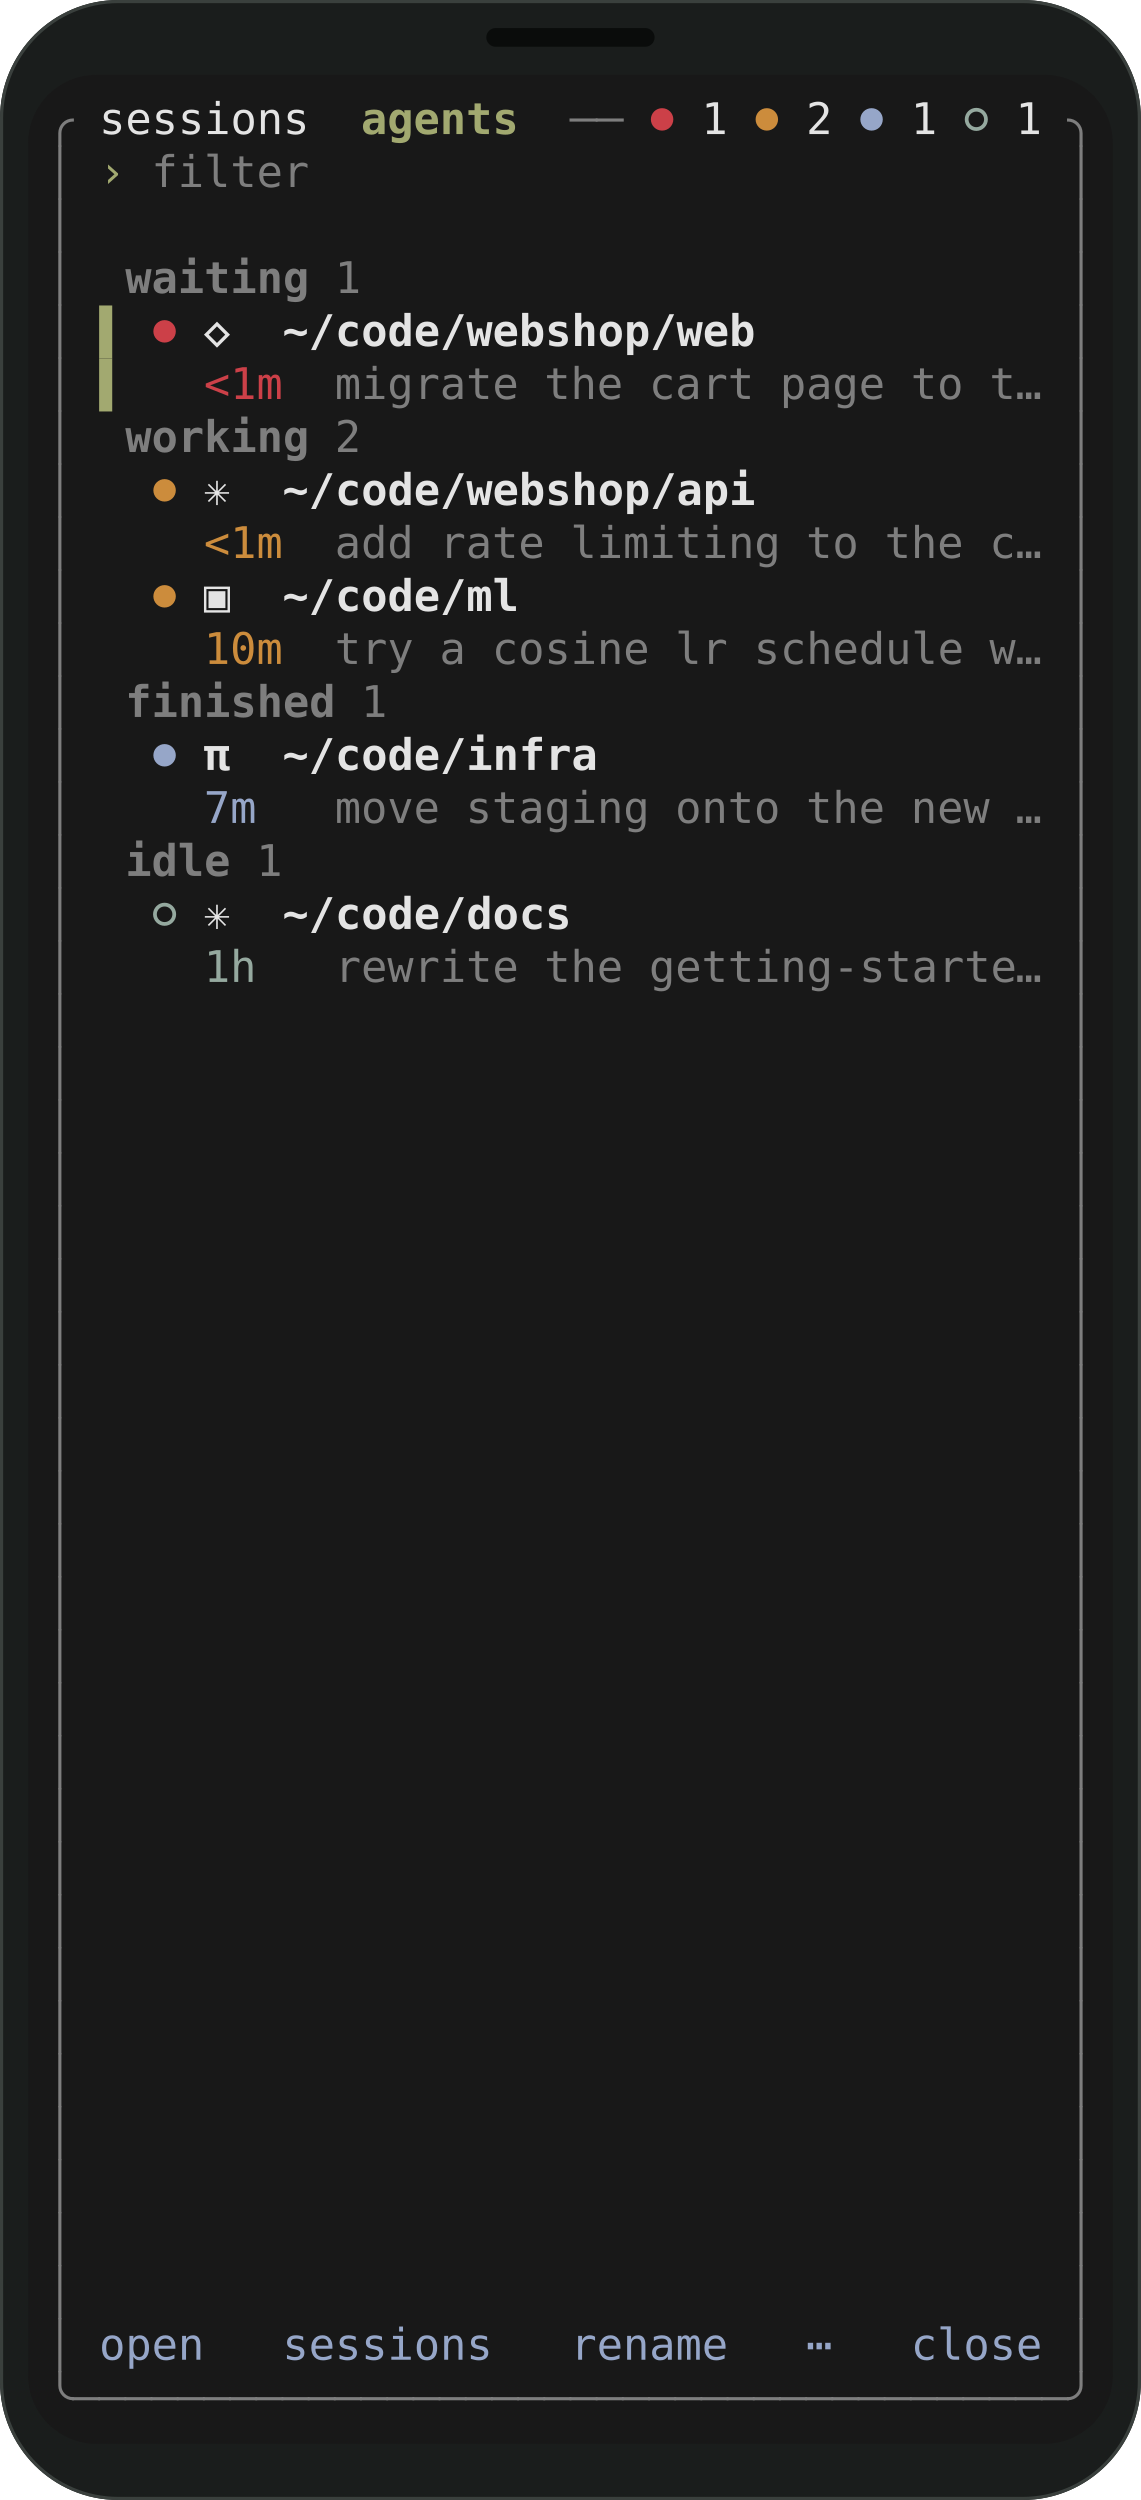
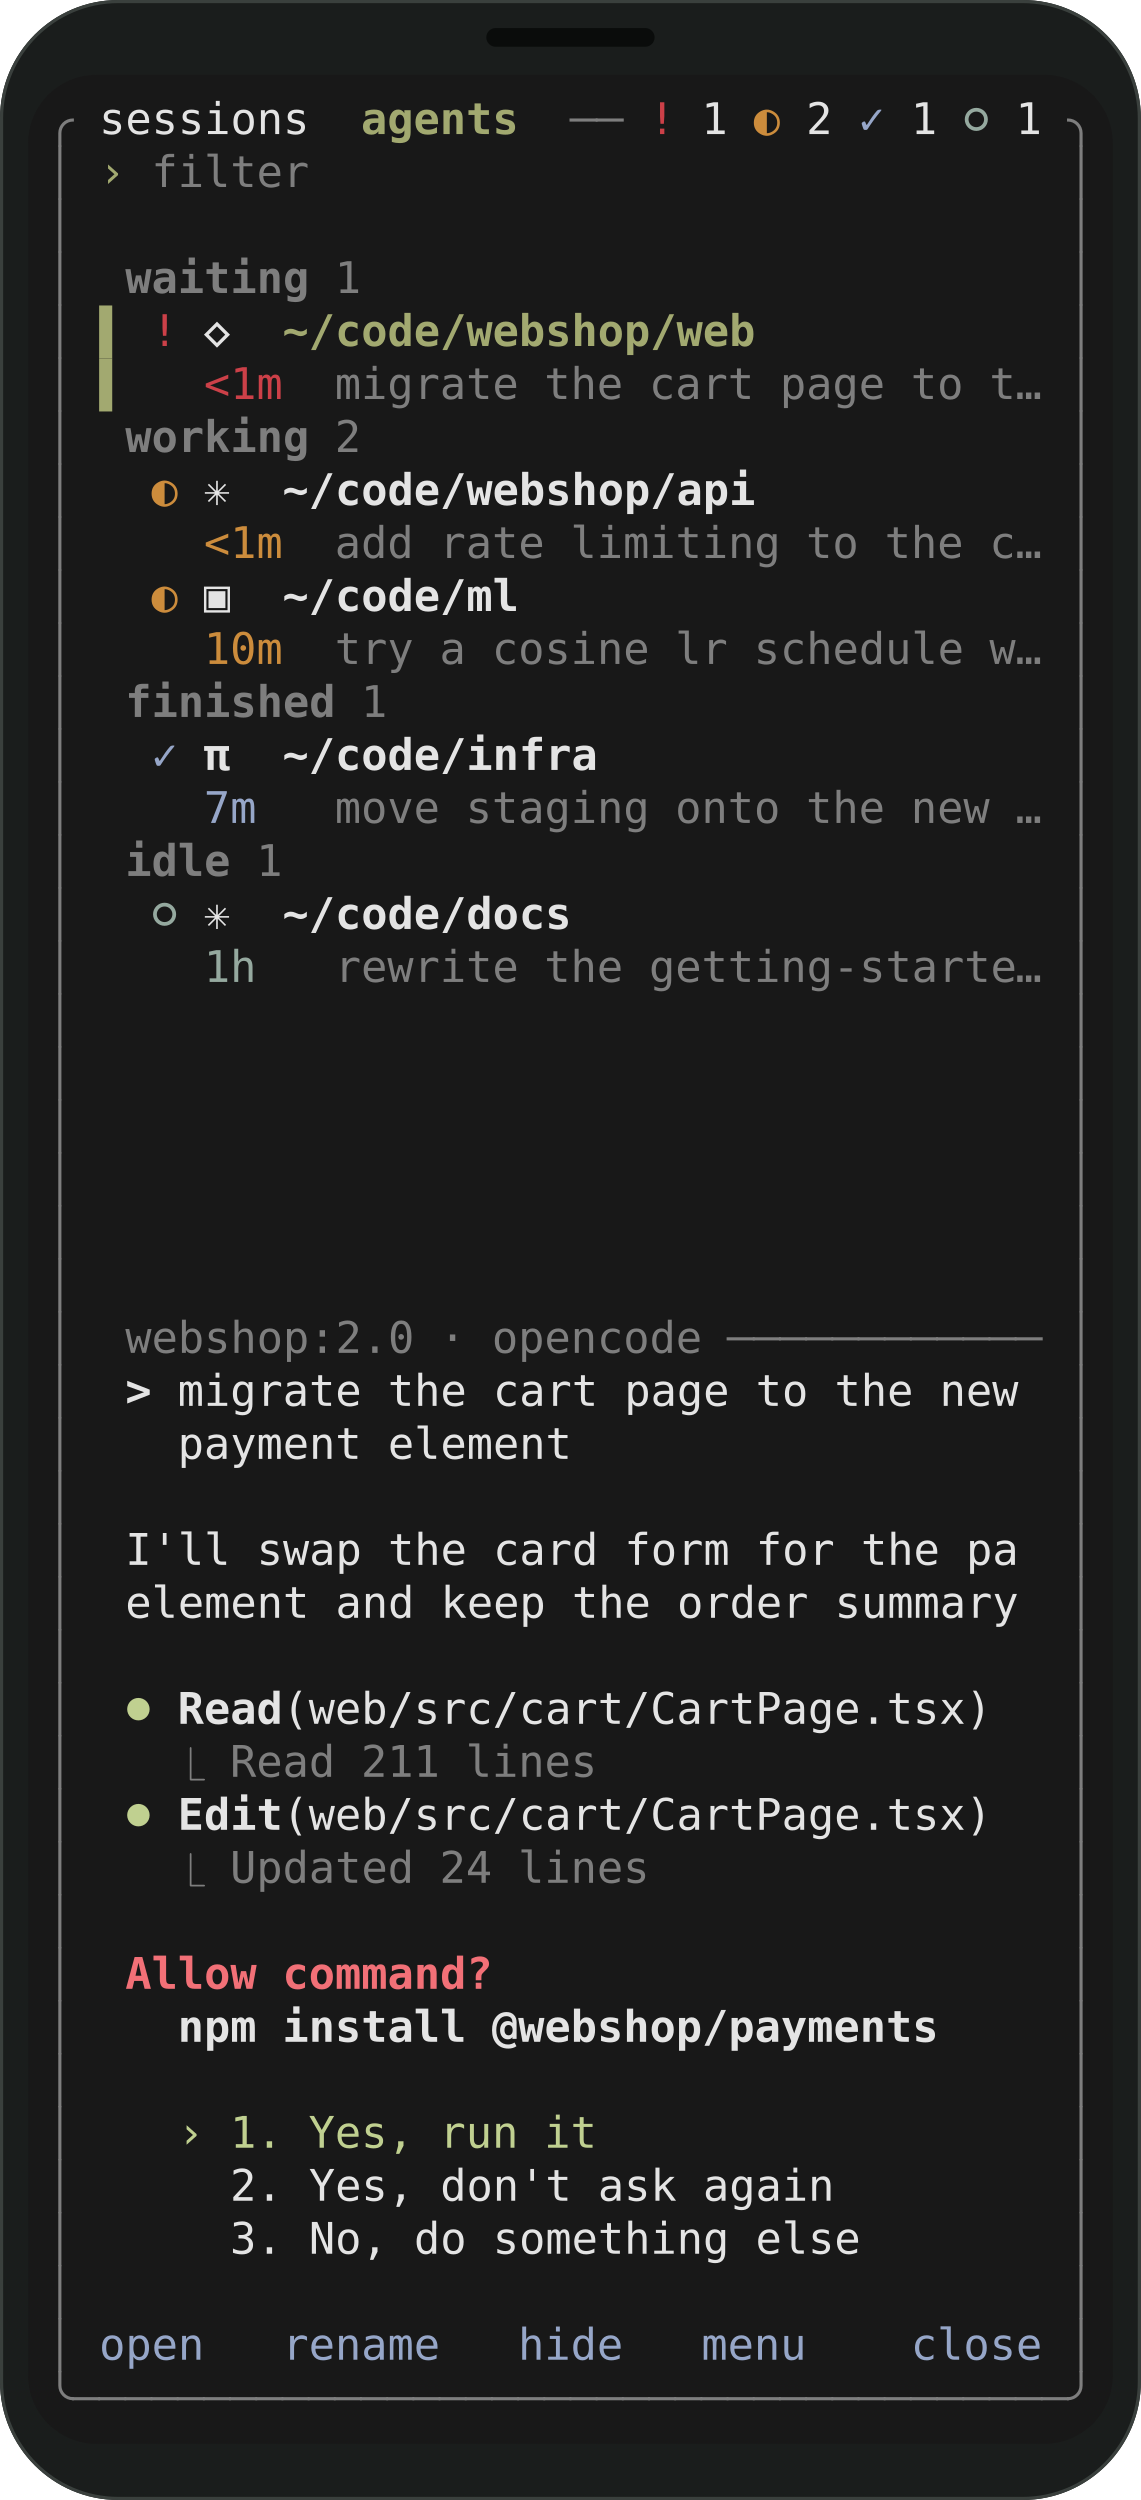
<svg xmlns="http://www.w3.org/2000/svg" role="img" width="366" height="802" viewBox="0 0 366 802" font-family="ui-monospace,SFMono-Regular,&quot;SF Mono&quot;,Menlo,Consolas,&quot;DejaVu Sans Mono&quot;,&quot;Liberation Mono&quot;,monospace" font-size="14" fill="currentColor" class="c3">
-   <style>.c0{color:#181818}.c1{color:#7e7e7e}.c2{color:#a2a970}.c3{color:#e4e4e4}.c4{color:#cc4048}.c5{color:#cc8c3c}.c6{color:#96a6c8}.c7{color:#95a99f}</style>
+   <style>.c0{color:#181818}.c1{color:#7e7e7e}.c2{color:#a2a970}.c3{color:#e4e4e4}.c4{color:#cc4048}.c5{color:#cc8c3c}.c6{color:#96a6c8}.c7{color:#95a99f}.c8{color:#c0d090}.c9{color:#f27077}</style>
  <defs>
    <clipPath id="vp">
      <rect x="9" y="24" width="348" height="760" rx="22" />
    </clipPath>
    <g id="L16">
      <rect class="c0" x="0" y="0" width="8.4" height="17.4" />
      <rect class="c0" x="8.4" y="0" width="8.4" height="17.4" />
      <rect class="c0" x="16.8" y="0" width="8.4" height="17.4" />
      <rect class="c0" x="25.2" y="0" width="8.4" height="17.4" />
      <rect class="c0" x="33.6" y="0" width="50.4" height="17.4" />
      <rect class="c0" x="84" y="0" width="243.6" height="17.4" />
      <rect class="c0" x="327.6" y="0" width="8.4" height="17.4" />
      <g class="c1">
        <path fill="none" stroke="currentColor" d="M4.2 -0.3V17.3" />
      </g>
      <g class="c2">
        <text x="21" y="13" text-anchor="middle">›</text>
      </g>
      <g class="c1">
        <text x="33.6" y="13" textLength="50.4" lengthAdjust="spacingAndGlyphs">filter</text>
      </g>
      <g class="c1">
        <path fill="none" stroke="currentColor" d="M331.8 -0.3V17.3" />
      </g>
    </g>
    <g id="L17">
      <rect class="c0" x="0" y="0" width="8.4" height="17.4" />
      <rect class="c0" x="8.4" y="0" width="319.2" height="17.4" />
      <rect class="c0" x="327.6" y="0" width="8.4" height="17.4" />
      <g class="c1">
        <path fill="none" stroke="currentColor" d="M4.2 -0.3V17.3" />
      </g>
      <g class="c1">
        <path fill="none" stroke="currentColor" d="M331.8 -0.3V17.3" />
      </g>
    </g>
-     <g id="L35">
+     <g id="L48">
      <rect class="c0" x="0" y="0" width="336" height="17.4" />
      <g class="c1">
        <path fill="none" stroke="currentColor" d="M4.2 -0.3V4.3A4.2 4.2 0 0 0 8.4 8.5H8.7" />
        <path fill="none" stroke="currentColor" d="M8.1 8.5H17.1" />
        <path fill="none" stroke="currentColor" d="M16.5 8.5H25.5" />
        <path fill="none" stroke="currentColor" d="M24.9 8.5H33.9" />
        <path fill="none" stroke="currentColor" d="M33.3 8.5H42.3" />
        <path fill="none" stroke="currentColor" d="M41.7 8.5H50.7" />
        <path fill="none" stroke="currentColor" d="M50.1 8.5H59.1" />
        <path fill="none" stroke="currentColor" d="M58.5 8.5H67.5" />
        <path fill="none" stroke="currentColor" d="M66.9 8.5H75.9" />
        <path fill="none" stroke="currentColor" d="M75.3 8.5H84.3" />
        <path fill="none" stroke="currentColor" d="M83.7 8.5H92.7" />
        <path fill="none" stroke="currentColor" d="M92.1 8.5H101.1" />
        <path fill="none" stroke="currentColor" d="M100.5 8.5H109.5" />
        <path fill="none" stroke="currentColor" d="M108.9 8.5H117.9" />
        <path fill="none" stroke="currentColor" d="M117.3 8.5H126.3" />
        <path fill="none" stroke="currentColor" d="M125.7 8.5H134.7" />
        <path fill="none" stroke="currentColor" d="M134.1 8.5H143.1" />
        <path fill="none" stroke="currentColor" d="M142.5 8.5H151.5" />
        <path fill="none" stroke="currentColor" d="M150.9 8.5H159.9" />
        <path fill="none" stroke="currentColor" d="M159.3 8.5H168.3" />
        <path fill="none" stroke="currentColor" d="M167.7 8.5H176.7" />
        <path fill="none" stroke="currentColor" d="M176.1 8.5H185.1" />
        <path fill="none" stroke="currentColor" d="M184.5 8.5H193.5" />
        <path fill="none" stroke="currentColor" d="M192.9 8.5H201.9" />
        <path fill="none" stroke="currentColor" d="M201.3 8.5H210.3" />
        <path fill="none" stroke="currentColor" d="M209.7 8.5H218.7" />
        <path fill="none" stroke="currentColor" d="M218.1 8.5H227.1" />
        <path fill="none" stroke="currentColor" d="M226.5 8.5H235.5" />
        <path fill="none" stroke="currentColor" d="M234.9 8.5H243.9" />
        <path fill="none" stroke="currentColor" d="M243.3 8.5H252.3" />
        <path fill="none" stroke="currentColor" d="M251.7 8.5H260.7" />
        <path fill="none" stroke="currentColor" d="M260.1 8.5H269.1" />
        <path fill="none" stroke="currentColor" d="M268.5 8.5H277.5" />
        <path fill="none" stroke="currentColor" d="M276.9 8.5H285.9" />
        <path fill="none" stroke="currentColor" d="M285.3 8.5H294.3" />
        <path fill="none" stroke="currentColor" d="M293.7 8.5H302.7" />
        <path fill="none" stroke="currentColor" d="M302.1 8.5H311.1" />
        <path fill="none" stroke="currentColor" d="M310.5 8.5H319.5" />
        <path fill="none" stroke="currentColor" d="M318.9 8.5H327.9" />
        <path fill="none" stroke="currentColor" d="M331.8 -0.3V4.3A4.2 4.2 0 0 1 327.6 8.5H327.3" />
      </g>
    </g>
-     <g id="L36">
+     <g id="L49">
      <rect class="c0" x="0" y="0" width="8.4" height="17.4" />
      <rect class="c0" x="8.4" y="0" width="92.4" height="17.4" />
      <rect class="c0" x="100.8" y="0" width="50.4" height="17.4" />
      <rect class="c0" x="151.2" y="0" width="16.8" height="17.4" />
      <rect class="c0" x="168" y="0" width="16.8" height="17.4" />
      <rect class="c0" x="184.8" y="0" width="8.4" height="17.4" />
      <rect class="c0" x="193.2" y="0" width="8.4" height="17.4" />
      <rect class="c0" x="201.6" y="0" width="25.2" height="17.4" />
      <rect class="c0" x="226.8" y="0" width="8.4" height="17.4" />
      <rect class="c0" x="235.2" y="0" width="25.2" height="17.4" />
      <rect class="c0" x="260.4" y="0" width="8.4" height="17.4" />
      <rect class="c0" x="268.8" y="0" width="25.2" height="17.4" />
      <rect class="c0" x="294" y="0" width="8.4" height="17.4" />
      <rect class="c0" x="302.4" y="0" width="25.2" height="17.4" />
      <rect class="c0" x="327.6" y="0" width="8.4" height="17.4" />
      <g class="c1">
        <path fill="none" stroke="currentColor" d="M4.2 17.3V12.7A4.2 4.2 0 0 1 8.4 8.5H8.7" />
      </g>
      <g class="c3">
        <text x="16.8" y="13" textLength="67.2" lengthAdjust="spacingAndGlyphs">sessions</text>
      </g>
      <g class="c2" font-weight="700">
        <text x="100.8" y="13" textLength="50.4" lengthAdjust="spacingAndGlyphs">agents</text>
      </g>
      <g class="c1">
        <path fill="none" stroke="currentColor" d="M167.7 8.5H176.7" />
        <path fill="none" stroke="currentColor" d="M176.1 8.5H185.1" />
      </g>
      <g class="c4">
-         <circle cx="197.4" cy="8.3" r="3.6" />
+         <text x="193.2" y="13" textLength="8.4" lengthAdjust="spacingAndGlyphs">!</text>
      </g>
      <g class="c3">
        <text x="210" y="13" textLength="8.4" lengthAdjust="spacingAndGlyphs">1</text>
      </g>
      <g class="c5">
-         <circle cx="231" cy="8.3" r="3.6" />
+         <text x="231" y="13" text-anchor="middle">◐</text>
      </g>
      <g class="c3">
        <text x="243.6" y="13" textLength="8.4" lengthAdjust="spacingAndGlyphs">2</text>
      </g>
      <g class="c6">
-         <circle cx="264.6" cy="8.3" r="3.6" />
+         <text x="264.6" y="13" text-anchor="middle">✓</text>
      </g>
      <g class="c3">
        <text x="277.2" y="13" textLength="8.4" lengthAdjust="spacingAndGlyphs">1</text>
      </g>
      <g class="c7">
        <circle fill="none" stroke="currentColor" cx="298.2" cy="8.3" r="3.1" stroke-width="1.2" />
      </g>
      <g class="c3">
        <text x="310.8" y="13" textLength="8.4" lengthAdjust="spacingAndGlyphs">1</text>
      </g>
      <g class="c1">
        <path fill="none" stroke="currentColor" d="M331.8 17.3V12.7A4.2 4.2 0 0 0 327.6 8.5H327.3" />
      </g>
    </g>
-     <g id="L37">
+     <g id="L50">
      <rect class="c0" x="0" y="0" width="8.4" height="17.4" />
      <rect class="c0" x="8.4" y="0" width="16.8" height="17.4" />
      <rect class="c0" x="25.2" y="0" width="58.8" height="17.4" />
      <rect class="c0" x="84" y="0" width="8.4" height="17.4" />
      <rect class="c0" x="92.4" y="0" width="8.4" height="17.4" />
      <rect class="c0" x="100.8" y="0" width="226.8" height="17.4" />
      <rect class="c0" x="327.6" y="0" width="8.4" height="17.4" />
      <g class="c1">
        <path fill="none" stroke="currentColor" d="M4.2 -0.3V17.3" />
      </g>
      <g class="c1" font-weight="700">
        <text x="25.2" y="13" textLength="58.8" lengthAdjust="spacingAndGlyphs">waiting</text>
      </g>
      <g class="c1">
        <text x="92.4" y="13" textLength="8.4" lengthAdjust="spacingAndGlyphs">1</text>
      </g>
      <g class="c1">
        <path fill="none" stroke="currentColor" d="M331.8 -0.3V17.3" />
      </g>
    </g>
-     <g id="L40">
+     <g id="L53">
      <rect class="c0" x="0" y="0" width="8.4" height="17.4" />
      <rect class="c0" x="8.4" y="0" width="16.8" height="17.4" />
      <rect class="c0" x="25.2" y="0" width="58.8" height="17.4" />
      <rect class="c0" x="84" y="0" width="8.4" height="17.4" />
      <rect class="c0" x="92.4" y="0" width="8.4" height="17.4" />
      <rect class="c0" x="100.8" y="0" width="226.8" height="17.4" />
      <rect class="c0" x="327.6" y="0" width="8.4" height="17.4" />
      <g class="c1">
        <path fill="none" stroke="currentColor" d="M4.2 -0.3V17.3" />
      </g>
      <g class="c1" font-weight="700">
        <text x="25.2" y="13" textLength="58.8" lengthAdjust="spacingAndGlyphs">working</text>
      </g>
      <g class="c1">
        <text x="92.4" y="13" textLength="8.4" lengthAdjust="spacingAndGlyphs">2</text>
      </g>
      <g class="c1">
        <path fill="none" stroke="currentColor" d="M331.8 -0.3V17.3" />
      </g>
    </g>
-     <g id="L43">
+     <g id="L56">
      <rect class="c0" x="0" y="0" width="8.4" height="17.4" />
      <rect class="c0" x="8.4" y="0" width="25.2" height="17.4" />
      <rect class="c0" x="33.6" y="0" width="8.4" height="17.4" />
      <rect class="c0" x="42" y="0" width="8.4" height="17.4" />
      <rect class="c0" x="50.4" y="0" width="8.4" height="17.4" />
      <rect class="c0" x="58.8" y="0" width="16.8" height="17.4" />
      <rect class="c0" x="75.6" y="0" width="75.6" height="17.4" />
      <rect class="c0" x="151.2" y="0" width="176.4" height="17.4" />
      <rect class="c0" x="327.6" y="0" width="8.4" height="17.4" />
      <g class="c1">
        <path fill="none" stroke="currentColor" d="M4.2 -0.3V17.3" />
      </g>
      <g class="c5">
-         <circle cx="37.8" cy="8.3" r="3.6" />
+         <text x="37.8" y="13" text-anchor="middle">◐</text>
      </g>
      <g class="c3" font-weight="700">
        <text x="54.6" y="13" text-anchor="middle">▣</text>
      </g>
      <g class="c3" font-weight="700">
        <text x="75.6" y="13" textLength="75.6" lengthAdjust="spacingAndGlyphs">~/code/ml</text>
      </g>
      <g class="c1">
        <path fill="none" stroke="currentColor" d="M331.8 -0.3V17.3" />
      </g>
    </g>
-     <g id="L44">
+     <g id="L57">
      <rect class="c0" x="0" y="0" width="8.4" height="17.4" />
      <rect class="c0" x="8.4" y="0" width="42" height="17.4" />
      <rect class="c0" x="50.4" y="0" width="25.2" height="17.4" />
      <rect class="c0" x="75.6" y="0" width="16.8" height="17.4" />
      <rect class="c0" x="92.4" y="0" width="25.2" height="17.4" />
      <rect class="c0" x="117.6" y="0" width="8.4" height="17.4" />
      <rect class="c0" x="126" y="0" width="8.4" height="17.4" />
      <rect class="c0" x="134.4" y="0" width="8.4" height="17.4" />
      <rect class="c0" x="142.8" y="0" width="50.4" height="17.4" />
      <rect class="c0" x="193.2" y="0" width="8.4" height="17.4" />
      <rect class="c0" x="201.6" y="0" width="16.8" height="17.4" />
      <rect class="c0" x="218.4" y="0" width="8.4" height="17.4" />
      <rect class="c0" x="226.8" y="0" width="67.2" height="17.4" />
      <rect class="c0" x="294" y="0" width="8.4" height="17.4" />
      <rect class="c0" x="302.4" y="0" width="16.8" height="17.4" />
      <rect class="c0" x="319.2" y="0" width="8.4" height="17.4" />
      <rect class="c0" x="327.6" y="0" width="8.4" height="17.4" />
      <g class="c1">
        <path fill="none" stroke="currentColor" d="M4.2 -0.3V17.3" />
      </g>
      <g class="c5">
        <text x="50.4" y="13" textLength="25.2" lengthAdjust="spacingAndGlyphs">10m</text>
      </g>
      <g class="c1">
        <text x="92.4" y="13" textLength="25.2" lengthAdjust="spacingAndGlyphs">try</text>
      </g>
      <g class="c1">
        <text x="126" y="13" textLength="8.4" lengthAdjust="spacingAndGlyphs">a</text>
      </g>
      <g class="c1">
        <text x="142.8" y="13" textLength="50.4" lengthAdjust="spacingAndGlyphs">cosine</text>
      </g>
      <g class="c1">
        <text x="201.6" y="13" textLength="16.8" lengthAdjust="spacingAndGlyphs">lr</text>
      </g>
      <g class="c1">
        <text x="226.8" y="13" textLength="67.2" lengthAdjust="spacingAndGlyphs">schedule</text>
      </g>
      <g class="c1">
        <text x="302.4" y="13" textLength="8.4" lengthAdjust="spacingAndGlyphs">w</text>
        <text x="315" y="13" text-anchor="middle">…</text>
      </g>
      <g class="c1">
        <path fill="none" stroke="currentColor" d="M331.8 -0.3V17.3" />
      </g>
    </g>
-     <g id="L45">
+     <g id="L58">
      <rect class="c0" x="0" y="0" width="8.4" height="17.4" />
      <rect class="c0" x="8.4" y="0" width="16.8" height="17.4" />
      <rect class="c0" x="25.2" y="0" width="67.2" height="17.4" />
      <rect class="c0" x="92.4" y="0" width="8.4" height="17.4" />
      <rect class="c0" x="100.8" y="0" width="8.4" height="17.4" />
      <rect class="c0" x="109.2" y="0" width="218.4" height="17.4" />
      <rect class="c0" x="327.6" y="0" width="8.4" height="17.4" />
      <g class="c1">
        <path fill="none" stroke="currentColor" d="M4.2 -0.3V17.3" />
      </g>
      <g class="c1" font-weight="700">
        <text x="25.2" y="13" textLength="67.2" lengthAdjust="spacingAndGlyphs">finished</text>
      </g>
      <g class="c1">
        <text x="100.8" y="13" textLength="8.4" lengthAdjust="spacingAndGlyphs">1</text>
      </g>
      <g class="c1">
        <path fill="none" stroke="currentColor" d="M331.8 -0.3V17.3" />
      </g>
    </g>
-     <g id="L46">
+     <g id="L59">
      <rect class="c0" x="0" y="0" width="8.4" height="17.4" />
      <rect class="c0" x="8.4" y="0" width="25.2" height="17.4" />
      <rect class="c0" x="33.6" y="0" width="8.4" height="17.4" />
      <rect class="c0" x="42" y="0" width="8.4" height="17.4" />
      <rect class="c0" x="50.4" y="0" width="8.4" height="17.4" />
      <rect class="c0" x="58.8" y="0" width="16.8" height="17.4" />
      <rect class="c0" x="75.6" y="0" width="100.8" height="17.4" />
      <rect class="c0" x="176.4" y="0" width="151.2" height="17.4" />
      <rect class="c0" x="327.6" y="0" width="8.4" height="17.4" />
      <g class="c1">
        <path fill="none" stroke="currentColor" d="M4.2 -0.3V17.3" />
      </g>
      <g class="c6">
-         <circle cx="37.8" cy="8.3" r="3.6" />
+         <text x="37.8" y="13" text-anchor="middle">✓</text>
      </g>
      <g class="c3" font-weight="700">
        <text x="54.6" y="13" text-anchor="middle">π</text>
      </g>
      <g class="c3" font-weight="700">
        <text x="75.6" y="13" textLength="100.8" lengthAdjust="spacingAndGlyphs">~/code/infra</text>
      </g>
      <g class="c1">
        <path fill="none" stroke="currentColor" d="M331.8 -0.3V17.3" />
      </g>
    </g>
-     <g id="L47">
+     <g id="L60">
      <rect class="c0" x="0" y="0" width="8.4" height="17.4" />
      <rect class="c0" x="8.4" y="0" width="42" height="17.4" />
      <rect class="c0" x="50.4" y="0" width="16.8" height="17.4" />
      <rect class="c0" x="67.2" y="0" width="25.2" height="17.4" />
      <rect class="c0" x="92.4" y="0" width="33.6" height="17.4" />
      <rect class="c0" x="126" y="0" width="8.4" height="17.4" />
      <rect class="c0" x="134.4" y="0" width="58.8" height="17.4" />
      <rect class="c0" x="193.2" y="0" width="8.4" height="17.4" />
      <rect class="c0" x="201.6" y="0" width="33.6" height="17.4" />
      <rect class="c0" x="235.2" y="0" width="8.4" height="17.4" />
      <rect class="c0" x="243.6" y="0" width="25.2" height="17.4" />
      <rect class="c0" x="268.8" y="0" width="8.4" height="17.4" />
      <rect class="c0" x="277.2" y="0" width="25.2" height="17.4" />
      <rect class="c0" x="302.4" y="0" width="8.4" height="17.4" />
      <rect class="c0" x="310.8" y="0" width="8.4" height="17.4" />
      <rect class="c0" x="319.2" y="0" width="8.4" height="17.4" />
      <rect class="c0" x="327.6" y="0" width="8.4" height="17.4" />
      <g class="c1">
        <path fill="none" stroke="currentColor" d="M4.2 -0.3V17.3" />
      </g>
      <g class="c6">
        <text x="50.4" y="13" textLength="16.8" lengthAdjust="spacingAndGlyphs">7m</text>
      </g>
      <g class="c1">
        <text x="92.4" y="13" textLength="33.6" lengthAdjust="spacingAndGlyphs">move</text>
      </g>
      <g class="c1">
        <text x="134.4" y="13" textLength="58.8" lengthAdjust="spacingAndGlyphs">staging</text>
      </g>
      <g class="c1">
        <text x="201.6" y="13" textLength="33.6" lengthAdjust="spacingAndGlyphs">onto</text>
      </g>
      <g class="c1">
        <text x="243.6" y="13" textLength="25.2" lengthAdjust="spacingAndGlyphs">the</text>
      </g>
      <g class="c1">
        <text x="277.2" y="13" textLength="25.2" lengthAdjust="spacingAndGlyphs">new</text>
      </g>
      <g class="c1">
        <text x="315" y="13" text-anchor="middle">…</text>
      </g>
      <g class="c1">
        <path fill="none" stroke="currentColor" d="M331.8 -0.3V17.3" />
      </g>
    </g>
-     <g id="L48">
+     <g id="L61">
      <rect class="c0" x="0" y="0" width="8.4" height="17.4" />
      <rect class="c0" x="8.4" y="0" width="16.8" height="17.4" />
      <rect class="c0" x="25.2" y="0" width="33.6" height="17.4" />
      <rect class="c0" x="58.8" y="0" width="8.4" height="17.4" />
      <rect class="c0" x="67.2" y="0" width="8.4" height="17.4" />
      <rect class="c0" x="75.6" y="0" width="252" height="17.4" />
      <rect class="c0" x="327.6" y="0" width="8.4" height="17.4" />
      <g class="c1">
        <path fill="none" stroke="currentColor" d="M4.2 -0.3V17.3" />
      </g>
      <g class="c1" font-weight="700">
        <text x="25.2" y="13" textLength="33.6" lengthAdjust="spacingAndGlyphs">idle</text>
      </g>
      <g class="c1">
        <text x="67.2" y="13" textLength="8.4" lengthAdjust="spacingAndGlyphs">1</text>
      </g>
      <g class="c1">
        <path fill="none" stroke="currentColor" d="M331.8 -0.3V17.3" />
      </g>
    </g>
-     <g id="L49">
+     <g id="L62">
      <rect class="c0" x="0" y="0" width="8.4" height="17.4" />
      <rect class="c0" x="8.4" y="0" width="25.2" height="17.4" />
      <rect class="c0" x="33.6" y="0" width="8.4" height="17.4" />
      <rect class="c0" x="42" y="0" width="8.4" height="17.4" />
      <rect class="c0" x="50.4" y="0" width="8.4" height="17.4" />
      <rect class="c0" x="58.8" y="0" width="16.8" height="17.4" />
      <rect class="c0" x="75.6" y="0" width="92.4" height="17.4" />
      <rect class="c0" x="168" y="0" width="159.6" height="17.4" />
      <rect class="c0" x="327.6" y="0" width="8.4" height="17.4" />
      <g class="c1">
        <path fill="none" stroke="currentColor" d="M4.2 -0.3V17.3" />
      </g>
      <g class="c7">
        <circle fill="none" stroke="currentColor" cx="37.8" cy="8.3" r="3.1" stroke-width="1.2" />
      </g>
      <g class="c3" font-weight="700">
        <text x="54.6" y="13" text-anchor="middle">✳</text>
      </g>
      <g class="c3" font-weight="700">
        <text x="75.6" y="13" textLength="92.4" lengthAdjust="spacingAndGlyphs">~/code/docs</text>
      </g>
      <g class="c1">
        <path fill="none" stroke="currentColor" d="M331.8 -0.3V17.3" />
      </g>
    </g>
-     <g id="L50">
+     <g id="L63">
      <rect class="c0" x="0" y="0" width="8.4" height="17.4" />
      <rect class="c0" x="8.4" y="0" width="42" height="17.4" />
      <rect class="c0" x="50.4" y="0" width="16.8" height="17.4" />
      <rect class="c0" x="67.2" y="0" width="25.2" height="17.4" />
      <rect class="c0" x="92.4" y="0" width="58.8" height="17.4" />
      <rect class="c0" x="151.2" y="0" width="8.4" height="17.4" />
      <rect class="c0" x="159.6" y="0" width="25.2" height="17.4" />
      <rect class="c0" x="184.8" y="0" width="8.4" height="17.4" />
      <rect class="c0" x="193.2" y="0" width="126" height="17.4" />
      <rect class="c0" x="319.2" y="0" width="8.4" height="17.4" />
      <rect class="c0" x="327.6" y="0" width="8.4" height="17.4" />
      <g class="c1">
        <path fill="none" stroke="currentColor" d="M4.2 -0.3V17.3" />
      </g>
      <g class="c7">
        <text x="50.4" y="13" textLength="16.8" lengthAdjust="spacingAndGlyphs">1h</text>
      </g>
      <g class="c1">
        <text x="92.4" y="13" textLength="58.8" lengthAdjust="spacingAndGlyphs">rewrite</text>
      </g>
      <g class="c1">
        <text x="159.6" y="13" textLength="25.2" lengthAdjust="spacingAndGlyphs">the</text>
      </g>
      <g class="c1">
        <text x="193.2" y="13" textLength="117.6" lengthAdjust="spacingAndGlyphs">getting-starte</text>
        <text x="315" y="13" text-anchor="middle">…</text>
      </g>
      <g class="c1">
        <path fill="none" stroke="currentColor" d="M331.8 -0.3V17.3" />
      </g>
    </g>
-     <g id="L51">
+     <g id="L64">
      <rect class="c0" x="0" y="0" width="8.4" height="17.4" />
      <rect class="c0" x="8.4" y="0" width="8.4" height="17.4" />
      <rect class="c0" x="16.8" y="0" width="33.6" height="17.4" />
      <rect class="c0" x="50.4" y="0" width="25.2" height="17.4" />
-       <rect class="c0" x="75.6" y="0" width="67.2" height="17.4" />
-       <rect class="c0" x="142.8" y="0" width="25.2" height="17.4" />
-       <rect class="c0" x="168" y="0" width="50.4" height="17.4" />
-       <rect class="c0" x="218.4" y="0" width="25.2" height="17.4" />
-       <rect class="c0" x="243.6" y="0" width="8.4" height="17.4" />
-       <rect class="c0" x="252" y="0" width="25.2" height="17.4" />
+       <rect class="c0" x="75.6" y="0" width="50.4" height="17.4" />
+       <rect class="c0" x="126" y="0" width="25.2" height="17.4" />
+       <rect class="c0" x="151.2" y="0" width="33.6" height="17.4" />
+       <rect class="c0" x="184.8" y="0" width="25.2" height="17.4" />
+       <rect class="c0" x="210" y="0" width="33.6" height="17.4" />
+       <rect class="c0" x="243.6" y="0" width="33.6" height="17.4" />
      <rect class="c0" x="277.2" y="0" width="42" height="17.4" />
      <rect class="c0" x="319.2" y="0" width="8.4" height="17.4" />
      <rect class="c0" x="327.6" y="0" width="8.4" height="17.4" />
      <g class="c1">
        <path fill="none" stroke="currentColor" d="M4.2 -0.3V17.3" />
      </g>
      <g class="c6">
        <text x="16.8" y="13" textLength="33.6" lengthAdjust="spacingAndGlyphs">open</text>
      </g>
      <g class="c6">
-         <text x="75.6" y="13" textLength="67.2" lengthAdjust="spacingAndGlyphs">sessions</text>
+         <text x="75.6" y="13" textLength="50.4" lengthAdjust="spacingAndGlyphs">rename</text>
      </g>
      <g class="c6">
-         <text x="168" y="13" textLength="50.4" lengthAdjust="spacingAndGlyphs">rename</text>
+         <text x="151.2" y="13" textLength="33.6" lengthAdjust="spacingAndGlyphs">hide</text>
      </g>
      <g class="c6">
-         <text x="247.8" y="13" text-anchor="middle">⋯</text>
+         <text x="210" y="13" textLength="33.6" lengthAdjust="spacingAndGlyphs">menu</text>
      </g>
      <g class="c6">
        <text x="277.2" y="13" textLength="42" lengthAdjust="spacingAndGlyphs">close</text>
      </g>
      <g class="c1">
        <path fill="none" stroke="currentColor" d="M331.8 -0.3V17.3" />
      </g>
    </g>
-     <g id="L52">
+     <g id="L65">
      <rect class="c0" x="0" y="0" width="8.4" height="17.4" />
      <rect class="c0" x="8.4" y="0" width="8.4" height="17.4" />
      <rect class="c0" x="16.8" y="0" width="8.4" height="17.4" />
      <rect class="c0" x="25.2" y="0" width="8.4" height="17.4" />
      <rect class="c0" x="33.6" y="0" width="8.4" height="17.4" />
      <rect class="c0" x="42" y="0" width="8.4" height="17.4" />
      <rect class="c0" x="50.4" y="0" width="8.4" height="17.4" />
      <rect class="c0" x="58.8" y="0" width="16.8" height="17.4" />
      <rect class="c0" x="75.6" y="0" width="151.2" height="17.4" />
      <rect class="c0" x="226.8" y="0" width="100.8" height="17.4" />
      <rect class="c0" x="327.6" y="0" width="8.4" height="17.4" />
      <g class="c1">
        <path fill="none" stroke="currentColor" d="M4.2 -0.3V17.3" />
      </g>
      <g class="c2">
        <rect x="16.8" y="0" width="4.2" height="17.4" />
      </g>
      <g class="c4">
-         <circle cx="37.8" cy="8.3" r="3.6" />
+         <text x="33.6" y="13" textLength="8.4" lengthAdjust="spacingAndGlyphs">!</text>
      </g>
      <g class="c3" font-weight="700">
        <text x="54.6" y="13" text-anchor="middle">◇</text>
      </g>
-       <g class="c3" font-weight="700">
+       <g class="c2" font-weight="700">
        <text x="75.6" y="13" textLength="151.2" lengthAdjust="spacingAndGlyphs">~/code/webshop/web</text>
      </g>
      <g class="c1">
        <path fill="none" stroke="currentColor" d="M331.8 -0.3V17.3" />
      </g>
    </g>
-     <g id="L53">
+     <g id="L66">
      <rect class="c0" x="0" y="0" width="8.4" height="17.4" />
      <rect class="c0" x="8.4" y="0" width="8.4" height="17.4" />
      <rect class="c0" x="16.8" y="0" width="8.4" height="17.4" />
      <rect class="c0" x="25.2" y="0" width="25.2" height="17.4" />
      <rect class="c0" x="50.4" y="0" width="25.2" height="17.4" />
      <rect class="c0" x="75.6" y="0" width="16.8" height="17.4" />
      <rect class="c0" x="92.4" y="0" width="58.8" height="17.4" />
      <rect class="c0" x="151.2" y="0" width="8.4" height="17.4" />
      <rect class="c0" x="159.6" y="0" width="25.2" height="17.4" />
      <rect class="c0" x="184.8" y="0" width="8.4" height="17.4" />
      <rect class="c0" x="193.2" y="0" width="33.6" height="17.4" />
      <rect class="c0" x="226.8" y="0" width="8.4" height="17.4" />
      <rect class="c0" x="235.2" y="0" width="33.6" height="17.4" />
      <rect class="c0" x="268.8" y="0" width="8.4" height="17.4" />
      <rect class="c0" x="277.2" y="0" width="16.8" height="17.4" />
      <rect class="c0" x="294" y="0" width="8.4" height="17.4" />
      <rect class="c0" x="302.4" y="0" width="16.8" height="17.4" />
      <rect class="c0" x="319.2" y="0" width="8.4" height="17.4" />
      <rect class="c0" x="327.6" y="0" width="8.4" height="17.4" />
      <g class="c1">
        <path fill="none" stroke="currentColor" d="M4.2 -0.3V17.3" />
      </g>
      <g class="c2">
        <rect x="16.8" y="0" width="4.2" height="17.4" />
      </g>
      <g class="c4">
        <text x="50.4" y="13" textLength="25.2" lengthAdjust="spacingAndGlyphs">&lt;1m</text>
      </g>
      <g class="c1">
        <text x="92.4" y="13" textLength="58.8" lengthAdjust="spacingAndGlyphs">migrate</text>
      </g>
      <g class="c1">
        <text x="159.6" y="13" textLength="25.2" lengthAdjust="spacingAndGlyphs">the</text>
      </g>
      <g class="c1">
        <text x="193.2" y="13" textLength="33.6" lengthAdjust="spacingAndGlyphs">cart</text>
      </g>
      <g class="c1">
        <text x="235.2" y="13" textLength="33.6" lengthAdjust="spacingAndGlyphs">page</text>
      </g>
      <g class="c1">
        <text x="277.2" y="13" textLength="16.8" lengthAdjust="spacingAndGlyphs">to</text>
      </g>
      <g class="c1">
        <text x="302.4" y="13" textLength="8.4" lengthAdjust="spacingAndGlyphs">t</text>
        <text x="315" y="13" text-anchor="middle">…</text>
      </g>
      <g class="c1">
        <path fill="none" stroke="currentColor" d="M331.8 -0.3V17.3" />
      </g>
    </g>
-     <g id="L54">
+     <g id="L67">
      <rect class="c0" x="0" y="0" width="8.4" height="17.4" />
      <rect class="c0" x="8.4" y="0" width="25.2" height="17.4" />
      <rect class="c0" x="33.6" y="0" width="8.4" height="17.4" />
      <rect class="c0" x="42" y="0" width="8.4" height="17.4" />
      <rect class="c0" x="50.4" y="0" width="8.4" height="17.4" />
      <rect class="c0" x="58.8" y="0" width="16.8" height="17.4" />
      <rect class="c0" x="75.6" y="0" width="151.2" height="17.4" />
      <rect class="c0" x="226.8" y="0" width="100.8" height="17.4" />
      <rect class="c0" x="327.6" y="0" width="8.4" height="17.4" />
      <g class="c1">
        <path fill="none" stroke="currentColor" d="M4.2 -0.3V17.3" />
      </g>
      <g class="c5">
-         <circle cx="37.8" cy="8.3" r="3.6" />
+         <text x="37.8" y="13" text-anchor="middle">◐</text>
      </g>
      <g class="c3" font-weight="700">
        <text x="54.6" y="13" text-anchor="middle">✳</text>
      </g>
      <g class="c3" font-weight="700">
        <text x="75.6" y="13" textLength="151.2" lengthAdjust="spacingAndGlyphs">~/code/webshop/api</text>
      </g>
      <g class="c1">
        <path fill="none" stroke="currentColor" d="M331.8 -0.3V17.3" />
      </g>
    </g>
-     <g id="L55">
+     <g id="L68">
      <rect class="c0" x="0" y="0" width="8.4" height="17.4" />
      <rect class="c0" x="8.4" y="0" width="42" height="17.4" />
      <rect class="c0" x="50.4" y="0" width="25.2" height="17.4" />
      <rect class="c0" x="75.6" y="0" width="16.8" height="17.4" />
      <rect class="c0" x="92.4" y="0" width="25.2" height="17.4" />
      <rect class="c0" x="117.6" y="0" width="8.4" height="17.4" />
      <rect class="c0" x="126" y="0" width="33.6" height="17.4" />
      <rect class="c0" x="159.6" y="0" width="8.4" height="17.4" />
      <rect class="c0" x="168" y="0" width="67.2" height="17.4" />
      <rect class="c0" x="235.2" y="0" width="8.4" height="17.4" />
      <rect class="c0" x="243.6" y="0" width="16.8" height="17.4" />
      <rect class="c0" x="260.4" y="0" width="8.4" height="17.4" />
      <rect class="c0" x="268.8" y="0" width="25.2" height="17.4" />
      <rect class="c0" x="294" y="0" width="8.4" height="17.4" />
      <rect class="c0" x="302.4" y="0" width="16.8" height="17.4" />
      <rect class="c0" x="319.2" y="0" width="8.4" height="17.4" />
      <rect class="c0" x="327.6" y="0" width="8.4" height="17.4" />
      <g class="c1">
        <path fill="none" stroke="currentColor" d="M4.2 -0.3V17.3" />
      </g>
      <g class="c5">
        <text x="50.4" y="13" textLength="25.2" lengthAdjust="spacingAndGlyphs">&lt;1m</text>
      </g>
      <g class="c1">
        <text x="92.4" y="13" textLength="25.2" lengthAdjust="spacingAndGlyphs">add</text>
      </g>
      <g class="c1">
        <text x="126" y="13" textLength="33.6" lengthAdjust="spacingAndGlyphs">rate</text>
      </g>
      <g class="c1">
        <text x="168" y="13" textLength="67.2" lengthAdjust="spacingAndGlyphs">limiting</text>
      </g>
      <g class="c1">
        <text x="243.6" y="13" textLength="16.8" lengthAdjust="spacingAndGlyphs">to</text>
      </g>
      <g class="c1">
        <text x="268.8" y="13" textLength="25.2" lengthAdjust="spacingAndGlyphs">the</text>
      </g>
      <g class="c1">
        <text x="302.4" y="13" textLength="8.4" lengthAdjust="spacingAndGlyphs">c</text>
        <text x="315" y="13" text-anchor="middle">…</text>
      </g>
      <g class="c1">
        <path fill="none" stroke="currentColor" d="M331.8 -0.3V17.3" />
      </g>
    </g>
+     <g id="L69">
+       <rect class="c0" x="0" y="0" width="8.4" height="17.4" />
+       <rect class="c0" x="8.4" y="0" width="16.8" height="17.4" />
+       <rect class="c0" x="25.2" y="0" width="92.4" height="17.4" />
+       <rect class="c0" x="117.6" y="0" width="8.4" height="17.4" />
+       <rect class="c0" x="126" y="0" width="8.4" height="17.4" />
+       <rect class="c0" x="134.4" y="0" width="8.4" height="17.4" />
+       <rect class="c0" x="142.8" y="0" width="67.2" height="17.4" />
+       <rect class="c0" x="210" y="0" width="8.4" height="17.4" />
+       <rect class="c0" x="218.4" y="0" width="100.8" height="17.4" />
+       <rect class="c0" x="319.2" y="0" width="8.4" height="17.4" />
+       <rect class="c0" x="327.6" y="0" width="8.4" height="17.4" />
+       <g class="c1">
+         <path fill="none" stroke="currentColor" d="M4.2 -0.3V17.3" />
+       </g>
+       <g class="c1">
+         <text x="25.2" y="13" textLength="92.4" lengthAdjust="spacingAndGlyphs">webshop:2.0</text>
+       </g>
+       <g class="c1">
+         <text x="130.2" y="13" text-anchor="middle">·</text>
+       </g>
+       <g class="c1">
+         <text x="142.8" y="13" textLength="67.2" lengthAdjust="spacingAndGlyphs">opencode</text>
+       </g>
+       <g class="c1">
+         <path fill="none" stroke="currentColor" d="M218.1 8.5H227.1" />
+         <path fill="none" stroke="currentColor" d="M226.5 8.5H235.5" />
+         <path fill="none" stroke="currentColor" d="M234.9 8.5H243.9" />
+         <path fill="none" stroke="currentColor" d="M243.3 8.5H252.3" />
+         <path fill="none" stroke="currentColor" d="M251.7 8.5H260.7" />
+         <path fill="none" stroke="currentColor" d="M260.1 8.5H269.1" />
+         <path fill="none" stroke="currentColor" d="M268.5 8.5H277.5" />
+         <path fill="none" stroke="currentColor" d="M276.9 8.5H285.9" />
+         <path fill="none" stroke="currentColor" d="M285.3 8.5H294.3" />
+         <path fill="none" stroke="currentColor" d="M293.7 8.5H302.7" />
+         <path fill="none" stroke="currentColor" d="M302.1 8.5H311.1" />
+         <path fill="none" stroke="currentColor" d="M310.5 8.5H319.5" />
+       </g>
+       <g class="c1">
+         <path fill="none" stroke="currentColor" d="M331.8 -0.3V17.3" />
+       </g>
+     </g>
+     <g id="L70">
+       <rect class="c0" x="0" y="0" width="8.4" height="17.4" />
+       <rect class="c0" x="8.4" y="0" width="16.8" height="17.4" />
+       <rect class="c0" x="25.2" y="0" width="8.4" height="17.4" />
+       <rect class="c0" x="33.6" y="0" width="294" height="17.4" />
+       <rect class="c0" x="327.6" y="0" width="8.4" height="17.4" />
+       <g class="c1">
+         <path fill="none" stroke="currentColor" d="M4.2 -0.3V17.3" />
+       </g>
+       <g class="c3" font-weight="700">
+         <text x="25.2" y="13" textLength="8.4" lengthAdjust="spacingAndGlyphs">&gt;</text>
+       </g>
+       <g class="c3">
+         <text x="42" y="13" textLength="268.8" lengthAdjust="spacingAndGlyphs">migrate the cart page to the new</text>
+       </g>
+       <g class="c1">
+         <path fill="none" stroke="currentColor" d="M331.8 -0.3V17.3" />
+       </g>
+     </g>
+     <g id="L71">
+       <rect class="c0" x="0" y="0" width="8.4" height="17.4" />
+       <rect class="c0" x="8.4" y="0" width="319.2" height="17.4" />
+       <rect class="c0" x="327.6" y="0" width="8.4" height="17.4" />
+       <g class="c1">
+         <path fill="none" stroke="currentColor" d="M4.2 -0.3V17.3" />
+       </g>
+       <g class="c3">
+         <text x="42" y="13" textLength="126" lengthAdjust="spacingAndGlyphs">payment element</text>
+       </g>
+       <g class="c1">
+         <path fill="none" stroke="currentColor" d="M331.8 -0.3V17.3" />
+       </g>
+     </g>
+     <g id="L72">
+       <rect class="c0" x="0" y="0" width="8.4" height="17.4" />
+       <rect class="c0" x="8.4" y="0" width="319.2" height="17.4" />
+       <rect class="c0" x="327.6" y="0" width="8.4" height="17.4" />
+       <g class="c1">
+         <path fill="none" stroke="currentColor" d="M4.2 -0.3V17.3" />
+       </g>
+       <g class="c3">
+         <text x="25.2" y="13" textLength="285.6" lengthAdjust="spacingAndGlyphs">I'll swap the card form for the pa</text>
+       </g>
+       <g class="c1">
+         <path fill="none" stroke="currentColor" d="M331.8 -0.3V17.3" />
+       </g>
+     </g>
+     <g id="L73">
+       <rect class="c0" x="0" y="0" width="8.4" height="17.4" />
+       <rect class="c0" x="8.4" y="0" width="319.2" height="17.4" />
+       <rect class="c0" x="327.6" y="0" width="8.4" height="17.4" />
+       <g class="c1">
+         <path fill="none" stroke="currentColor" d="M4.2 -0.3V17.3" />
+       </g>
+       <g class="c3">
+         <text x="25.2" y="13" textLength="285.6" lengthAdjust="spacingAndGlyphs">element and keep the order summary</text>
+       </g>
+       <g class="c1">
+         <path fill="none" stroke="currentColor" d="M331.8 -0.3V17.3" />
+       </g>
+     </g>
+     <g id="L74">
+       <rect class="c0" x="0" y="0" width="8.4" height="17.4" />
+       <rect class="c0" x="8.4" y="0" width="16.8" height="17.4" />
+       <rect class="c0" x="25.2" y="0" width="8.4" height="17.4" />
+       <rect class="c0" x="33.6" y="0" width="8.4" height="17.4" />
+       <rect class="c0" x="42" y="0" width="33.6" height="17.4" />
+       <rect class="c0" x="75.6" y="0" width="252" height="17.4" />
+       <rect class="c0" x="327.6" y="0" width="8.4" height="17.4" />
+       <g class="c1">
+         <path fill="none" stroke="currentColor" d="M4.2 -0.3V17.3" />
+       </g>
+       <g class="c8">
+         <circle cx="29.4" cy="8.3" r="3.6" />
+       </g>
+       <g class="c3" font-weight="700">
+         <text x="42" y="13" textLength="33.6" lengthAdjust="spacingAndGlyphs">Read</text>
+       </g>
+       <g class="c3">
+         <text x="75.6" y="13" textLength="226.8" lengthAdjust="spacingAndGlyphs">(web/src/cart/CartPage.tsx)</text>
+       </g>
+       <g class="c1">
+         <path fill="none" stroke="currentColor" d="M331.8 -0.3V17.3" />
+       </g>
+     </g>
+     <g id="L75">
+       <rect class="c0" x="0" y="0" width="8.4" height="17.4" />
+       <rect class="c0" x="8.4" y="0" width="33.6" height="17.4" />
+       <rect class="c0" x="42" y="0" width="8.4" height="17.4" />
+       <rect class="c0" x="50.4" y="0" width="8.4" height="17.4" />
+       <rect class="c0" x="58.8" y="0" width="33.6" height="17.4" />
+       <rect class="c0" x="92.4" y="0" width="8.4" height="17.4" />
+       <rect class="c0" x="100.8" y="0" width="25.2" height="17.4" />
+       <rect class="c0" x="126" y="0" width="8.4" height="17.4" />
+       <rect class="c0" x="134.4" y="0" width="42" height="17.4" />
+       <rect class="c0" x="176.4" y="0" width="151.2" height="17.4" />
+       <rect class="c0" x="327.6" y="0" width="8.4" height="17.4" />
+       <g class="c1">
+         <path fill="none" stroke="currentColor" d="M4.2 -0.3V17.3" />
+       </g>
+       <g class="c1">
+         <text x="46.2" y="13" text-anchor="middle">⎿</text>
+       </g>
+       <g class="c1">
+         <text x="58.8" y="13" textLength="33.6" lengthAdjust="spacingAndGlyphs">Read</text>
+       </g>
+       <g class="c1">
+         <text x="100.8" y="13" textLength="25.2" lengthAdjust="spacingAndGlyphs">211</text>
+       </g>
+       <g class="c1">
+         <text x="134.4" y="13" textLength="42" lengthAdjust="spacingAndGlyphs">lines</text>
+       </g>
+       <g class="c1">
+         <path fill="none" stroke="currentColor" d="M331.8 -0.3V17.3" />
+       </g>
+     </g>
+     <g id="L76">
+       <rect class="c0" x="0" y="0" width="8.4" height="17.4" />
+       <rect class="c0" x="8.4" y="0" width="16.8" height="17.4" />
+       <rect class="c0" x="25.2" y="0" width="8.4" height="17.4" />
+       <rect class="c0" x="33.6" y="0" width="8.4" height="17.4" />
+       <rect class="c0" x="42" y="0" width="33.6" height="17.4" />
+       <rect class="c0" x="75.6" y="0" width="252" height="17.4" />
+       <rect class="c0" x="327.6" y="0" width="8.4" height="17.4" />
+       <g class="c1">
+         <path fill="none" stroke="currentColor" d="M4.2 -0.3V17.3" />
+       </g>
+       <g class="c8">
+         <circle cx="29.4" cy="8.3" r="3.6" />
+       </g>
+       <g class="c3" font-weight="700">
+         <text x="42" y="13" textLength="33.6" lengthAdjust="spacingAndGlyphs">Edit</text>
+       </g>
+       <g class="c3">
+         <text x="75.6" y="13" textLength="226.8" lengthAdjust="spacingAndGlyphs">(web/src/cart/CartPage.tsx)</text>
+       </g>
+       <g class="c1">
+         <path fill="none" stroke="currentColor" d="M331.8 -0.3V17.3" />
+       </g>
+     </g>
+     <g id="L77">
+       <rect class="c0" x="0" y="0" width="8.4" height="17.4" />
+       <rect class="c0" x="8.4" y="0" width="33.6" height="17.4" />
+       <rect class="c0" x="42" y="0" width="8.4" height="17.4" />
+       <rect class="c0" x="50.4" y="0" width="8.4" height="17.4" />
+       <rect class="c0" x="58.8" y="0" width="58.8" height="17.4" />
+       <rect class="c0" x="117.6" y="0" width="8.4" height="17.4" />
+       <rect class="c0" x="126" y="0" width="16.8" height="17.4" />
+       <rect class="c0" x="142.8" y="0" width="8.4" height="17.4" />
+       <rect class="c0" x="151.2" y="0" width="42" height="17.4" />
+       <rect class="c0" x="193.2" y="0" width="134.4" height="17.4" />
+       <rect class="c0" x="327.6" y="0" width="8.4" height="17.4" />
+       <g class="c1">
+         <path fill="none" stroke="currentColor" d="M4.2 -0.3V17.3" />
+       </g>
+       <g class="c1">
+         <text x="46.2" y="13" text-anchor="middle">⎿</text>
+       </g>
+       <g class="c1">
+         <text x="58.8" y="13" textLength="58.8" lengthAdjust="spacingAndGlyphs">Updated</text>
+       </g>
+       <g class="c1">
+         <text x="126" y="13" textLength="16.8" lengthAdjust="spacingAndGlyphs">24</text>
+       </g>
+       <g class="c1">
+         <text x="151.2" y="13" textLength="42" lengthAdjust="spacingAndGlyphs">lines</text>
+       </g>
+       <g class="c1">
+         <path fill="none" stroke="currentColor" d="M331.8 -0.3V17.3" />
+       </g>
+     </g>
+     <g id="L78">
+       <rect class="c0" x="0" y="0" width="8.4" height="17.4" />
+       <rect class="c0" x="8.4" y="0" width="16.8" height="17.4" />
+       <rect class="c0" x="25.2" y="0" width="42" height="17.4" />
+       <rect class="c0" x="67.2" y="0" width="8.4" height="17.4" />
+       <rect class="c0" x="75.6" y="0" width="67.2" height="17.4" />
+       <rect class="c0" x="142.8" y="0" width="184.8" height="17.4" />
+       <rect class="c0" x="327.6" y="0" width="8.4" height="17.4" />
+       <g class="c1">
+         <path fill="none" stroke="currentColor" d="M4.2 -0.3V17.3" />
+       </g>
+       <g class="c9" font-weight="700">
+         <text x="25.2" y="13" textLength="42" lengthAdjust="spacingAndGlyphs">Allow</text>
+       </g>
+       <g class="c9" font-weight="700">
+         <text x="75.6" y="13" textLength="67.2" lengthAdjust="spacingAndGlyphs">command?</text>
+       </g>
+       <g class="c1">
+         <path fill="none" stroke="currentColor" d="M331.8 -0.3V17.3" />
+       </g>
+     </g>
+     <g id="L79">
+       <rect class="c0" x="0" y="0" width="8.4" height="17.4" />
+       <rect class="c0" x="8.4" y="0" width="33.6" height="17.4" />
+       <rect class="c0" x="42" y="0" width="25.2" height="17.4" />
+       <rect class="c0" x="67.2" y="0" width="8.4" height="17.4" />
+       <rect class="c0" x="75.6" y="0" width="58.8" height="17.4" />
+       <rect class="c0" x="134.4" y="0" width="8.4" height="17.4" />
+       <rect class="c0" x="142.8" y="0" width="142.8" height="17.4" />
+       <rect class="c0" x="285.6" y="0" width="42" height="17.4" />
+       <rect class="c0" x="327.6" y="0" width="8.4" height="17.4" />
+       <g class="c1">
+         <path fill="none" stroke="currentColor" d="M4.2 -0.3V17.3" />
+       </g>
+       <g class="c3" font-weight="700">
+         <text x="42" y="13" textLength="25.2" lengthAdjust="spacingAndGlyphs">npm</text>
+       </g>
+       <g class="c3" font-weight="700">
+         <text x="75.6" y="13" textLength="58.8" lengthAdjust="spacingAndGlyphs">install</text>
+       </g>
+       <g class="c3" font-weight="700">
+         <text x="142.8" y="13" textLength="142.8" lengthAdjust="spacingAndGlyphs">@webshop/payments</text>
+       </g>
+       <g class="c1">
+         <path fill="none" stroke="currentColor" d="M331.8 -0.3V17.3" />
+       </g>
+     </g>
+     <g id="L80">
+       <rect class="c0" x="0" y="0" width="8.4" height="17.4" />
+       <rect class="c0" x="8.4" y="0" width="33.6" height="17.4" />
+       <rect class="c0" x="42" y="0" width="8.4" height="17.4" />
+       <rect class="c0" x="50.4" y="0" width="8.4" height="17.4" />
+       <rect class="c0" x="58.8" y="0" width="16.8" height="17.4" />
+       <rect class="c0" x="75.6" y="0" width="8.4" height="17.4" />
+       <rect class="c0" x="84" y="0" width="33.6" height="17.4" />
+       <rect class="c0" x="117.6" y="0" width="8.4" height="17.4" />
+       <rect class="c0" x="126" y="0" width="25.2" height="17.4" />
+       <rect class="c0" x="151.2" y="0" width="8.4" height="17.4" />
+       <rect class="c0" x="159.6" y="0" width="16.8" height="17.4" />
+       <rect class="c0" x="176.4" y="0" width="151.2" height="17.4" />
+       <rect class="c0" x="327.6" y="0" width="8.4" height="17.4" />
+       <g class="c1">
+         <path fill="none" stroke="currentColor" d="M4.2 -0.3V17.3" />
+       </g>
+       <g class="c8">
+         <text x="46.2" y="13" text-anchor="middle">›</text>
+       </g>
+       <g class="c8">
+         <text x="58.8" y="13" textLength="16.8" lengthAdjust="spacingAndGlyphs">1.</text>
+       </g>
+       <g class="c8">
+         <text x="84" y="13" textLength="33.6" lengthAdjust="spacingAndGlyphs">Yes,</text>
+       </g>
+       <g class="c8">
+         <text x="126" y="13" textLength="25.2" lengthAdjust="spacingAndGlyphs">run</text>
+       </g>
+       <g class="c8">
+         <text x="159.6" y="13" textLength="16.8" lengthAdjust="spacingAndGlyphs">it</text>
+       </g>
+       <g class="c1">
+         <path fill="none" stroke="currentColor" d="M331.8 -0.3V17.3" />
+       </g>
+     </g>
+     <g id="L81">
+       <rect class="c0" x="0" y="0" width="8.4" height="17.4" />
+       <rect class="c0" x="8.4" y="0" width="319.2" height="17.4" />
+       <rect class="c0" x="327.6" y="0" width="8.4" height="17.4" />
+       <g class="c1">
+         <path fill="none" stroke="currentColor" d="M4.2 -0.3V17.3" />
+       </g>
+       <g class="c3">
+         <text x="58.8" y="13" textLength="193.2" lengthAdjust="spacingAndGlyphs">2. Yes, don't ask again</text>
+       </g>
+       <g class="c1">
+         <path fill="none" stroke="currentColor" d="M331.8 -0.3V17.3" />
+       </g>
+     </g>
+     <g id="L82">
+       <rect class="c0" x="0" y="0" width="8.4" height="17.4" />
+       <rect class="c0" x="8.4" y="0" width="319.2" height="17.4" />
+       <rect class="c0" x="327.6" y="0" width="8.4" height="17.4" />
+       <g class="c1">
+         <path fill="none" stroke="currentColor" d="M4.2 -0.3V17.3" />
+       </g>
+       <g class="c3">
+         <text x="58.8" y="13" textLength="201.6" lengthAdjust="spacingAndGlyphs">3. No, do something else</text>
+       </g>
+       <g class="c1">
+         <path fill="none" stroke="currentColor" d="M331.8 -0.3V17.3" />
+       </g>
+     </g>
  </defs>
  <rect x="0" y="0" width="366" height="802" rx="38" fill="#1a1d1c" />
  <rect x=".5" y=".5" width="365" height="801" rx="37.5" fill="none" stroke="#3a403d" />
  <rect x="156" y="9" width="54" height="6" rx="3" fill="#0a0c0b" />
  <g class="c0">
    <rect x="9" y="24" width="348" height="760" rx="22" />
  </g>
  <g clip-path="url(#vp)">
    <g transform="translate(15 30)">
      <g id="strip">
        <g transform="translate(0 0)">
-           <use href="#L36" y="0" />
+           <use href="#L49" y="0" />
          <use href="#L16" y="17" />
          <use href="#L17" y="34" />
-           <use href="#L37" y="51" />
-           <use href="#L52" y="68" />
-           <use href="#L53" y="85" />
-           <use href="#L40" y="102" />
-           <use href="#L54" y="119" />
-           <use href="#L55" y="136" />
-           <use href="#L43" y="153" />
-           <use href="#L44" y="170" />
-           <use href="#L45" y="187" />
-           <use href="#L46" y="204" />
-           <use href="#L47" y="221" />
-           <use href="#L48" y="238" />
-           <use href="#L49" y="255" />
-           <use href="#L50" y="272" />
+           <use href="#L50" y="51" />
+           <use href="#L65" y="68" />
+           <use href="#L66" y="85" />
+           <use href="#L53" y="102" />
+           <use href="#L67" y="119" />
+           <use href="#L68" y="136" />
+           <use href="#L56" y="153" />
+           <use href="#L57" y="170" />
+           <use href="#L58" y="187" />
+           <use href="#L59" y="204" />
+           <use href="#L60" y="221" />
+           <use href="#L61" y="238" />
+           <use href="#L62" y="255" />
+           <use href="#L63" y="272" />
          <use href="#L17" y="289" />
          <use href="#L17" y="306" />
          <use href="#L17" y="323" />
          <use href="#L17" y="340" />
          <use href="#L17" y="357" />
          <use href="#L17" y="374" />
-           <use href="#L17" y="391" />
-           <use href="#L17" y="408" />
-           <use href="#L17" y="425" />
+           <use href="#L69" y="391" />
+           <use href="#L70" y="408" />
+           <use href="#L71" y="425" />
          <use href="#L17" y="442" />
-           <use href="#L17" y="459" />
-           <use href="#L17" y="476" />
+           <use href="#L72" y="459" />
+           <use href="#L73" y="476" />
          <use href="#L17" y="493" />
-           <use href="#L17" y="510" />
-           <use href="#L17" y="527" />
-           <use href="#L17" y="544" />
-           <use href="#L17" y="561" />
+           <use href="#L74" y="510" />
+           <use href="#L75" y="527" />
+           <use href="#L76" y="544" />
+           <use href="#L77" y="561" />
          <use href="#L17" y="578" />
-           <use href="#L17" y="595" />
-           <use href="#L17" y="612" />
+           <use href="#L78" y="595" />
+           <use href="#L79" y="612" />
          <use href="#L17" y="629" />
-           <use href="#L17" y="646" />
-           <use href="#L17" y="663" />
-           <use href="#L17" y="680" />
+           <use href="#L80" y="646" />
+           <use href="#L81" y="663" />
+           <use href="#L82" y="680" />
          <use href="#L17" y="697" />
-           <use href="#L51" y="714" />
-           <use href="#L35" y="731" />
+           <use href="#L64" y="714" />
+           <use href="#L48" y="731" />
        </g>
      </g>
    </g>
  </g>
</svg>
